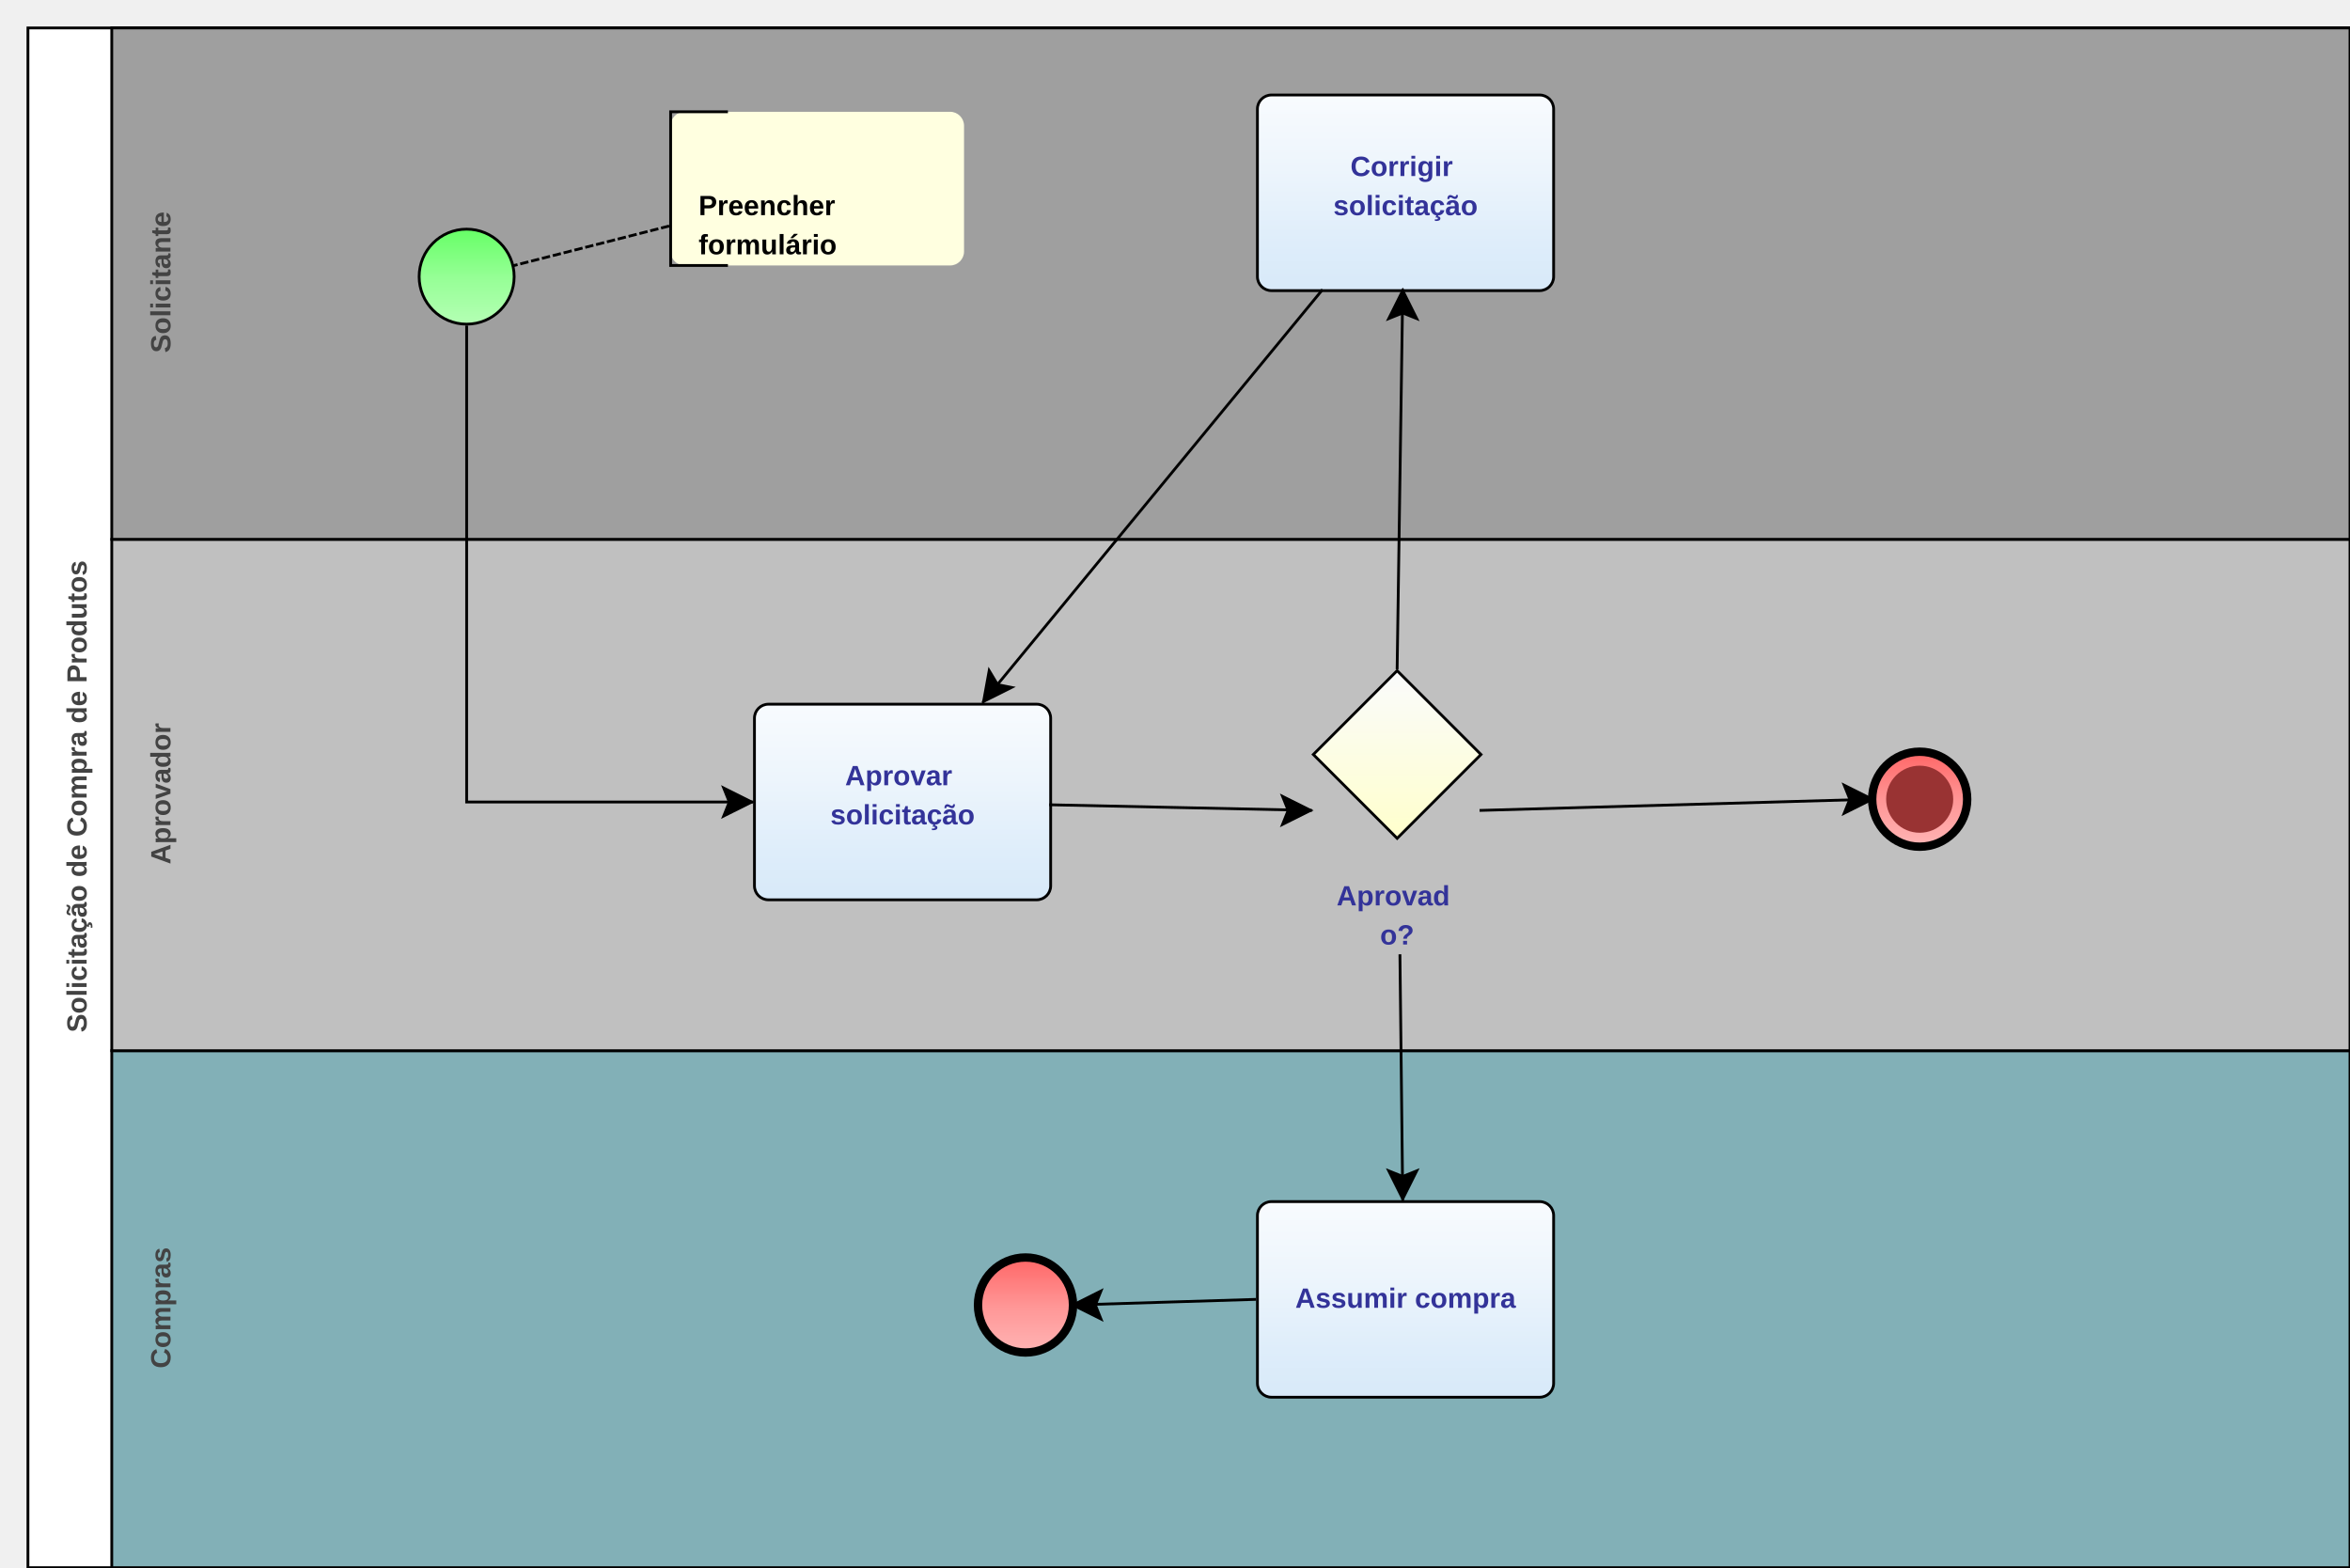
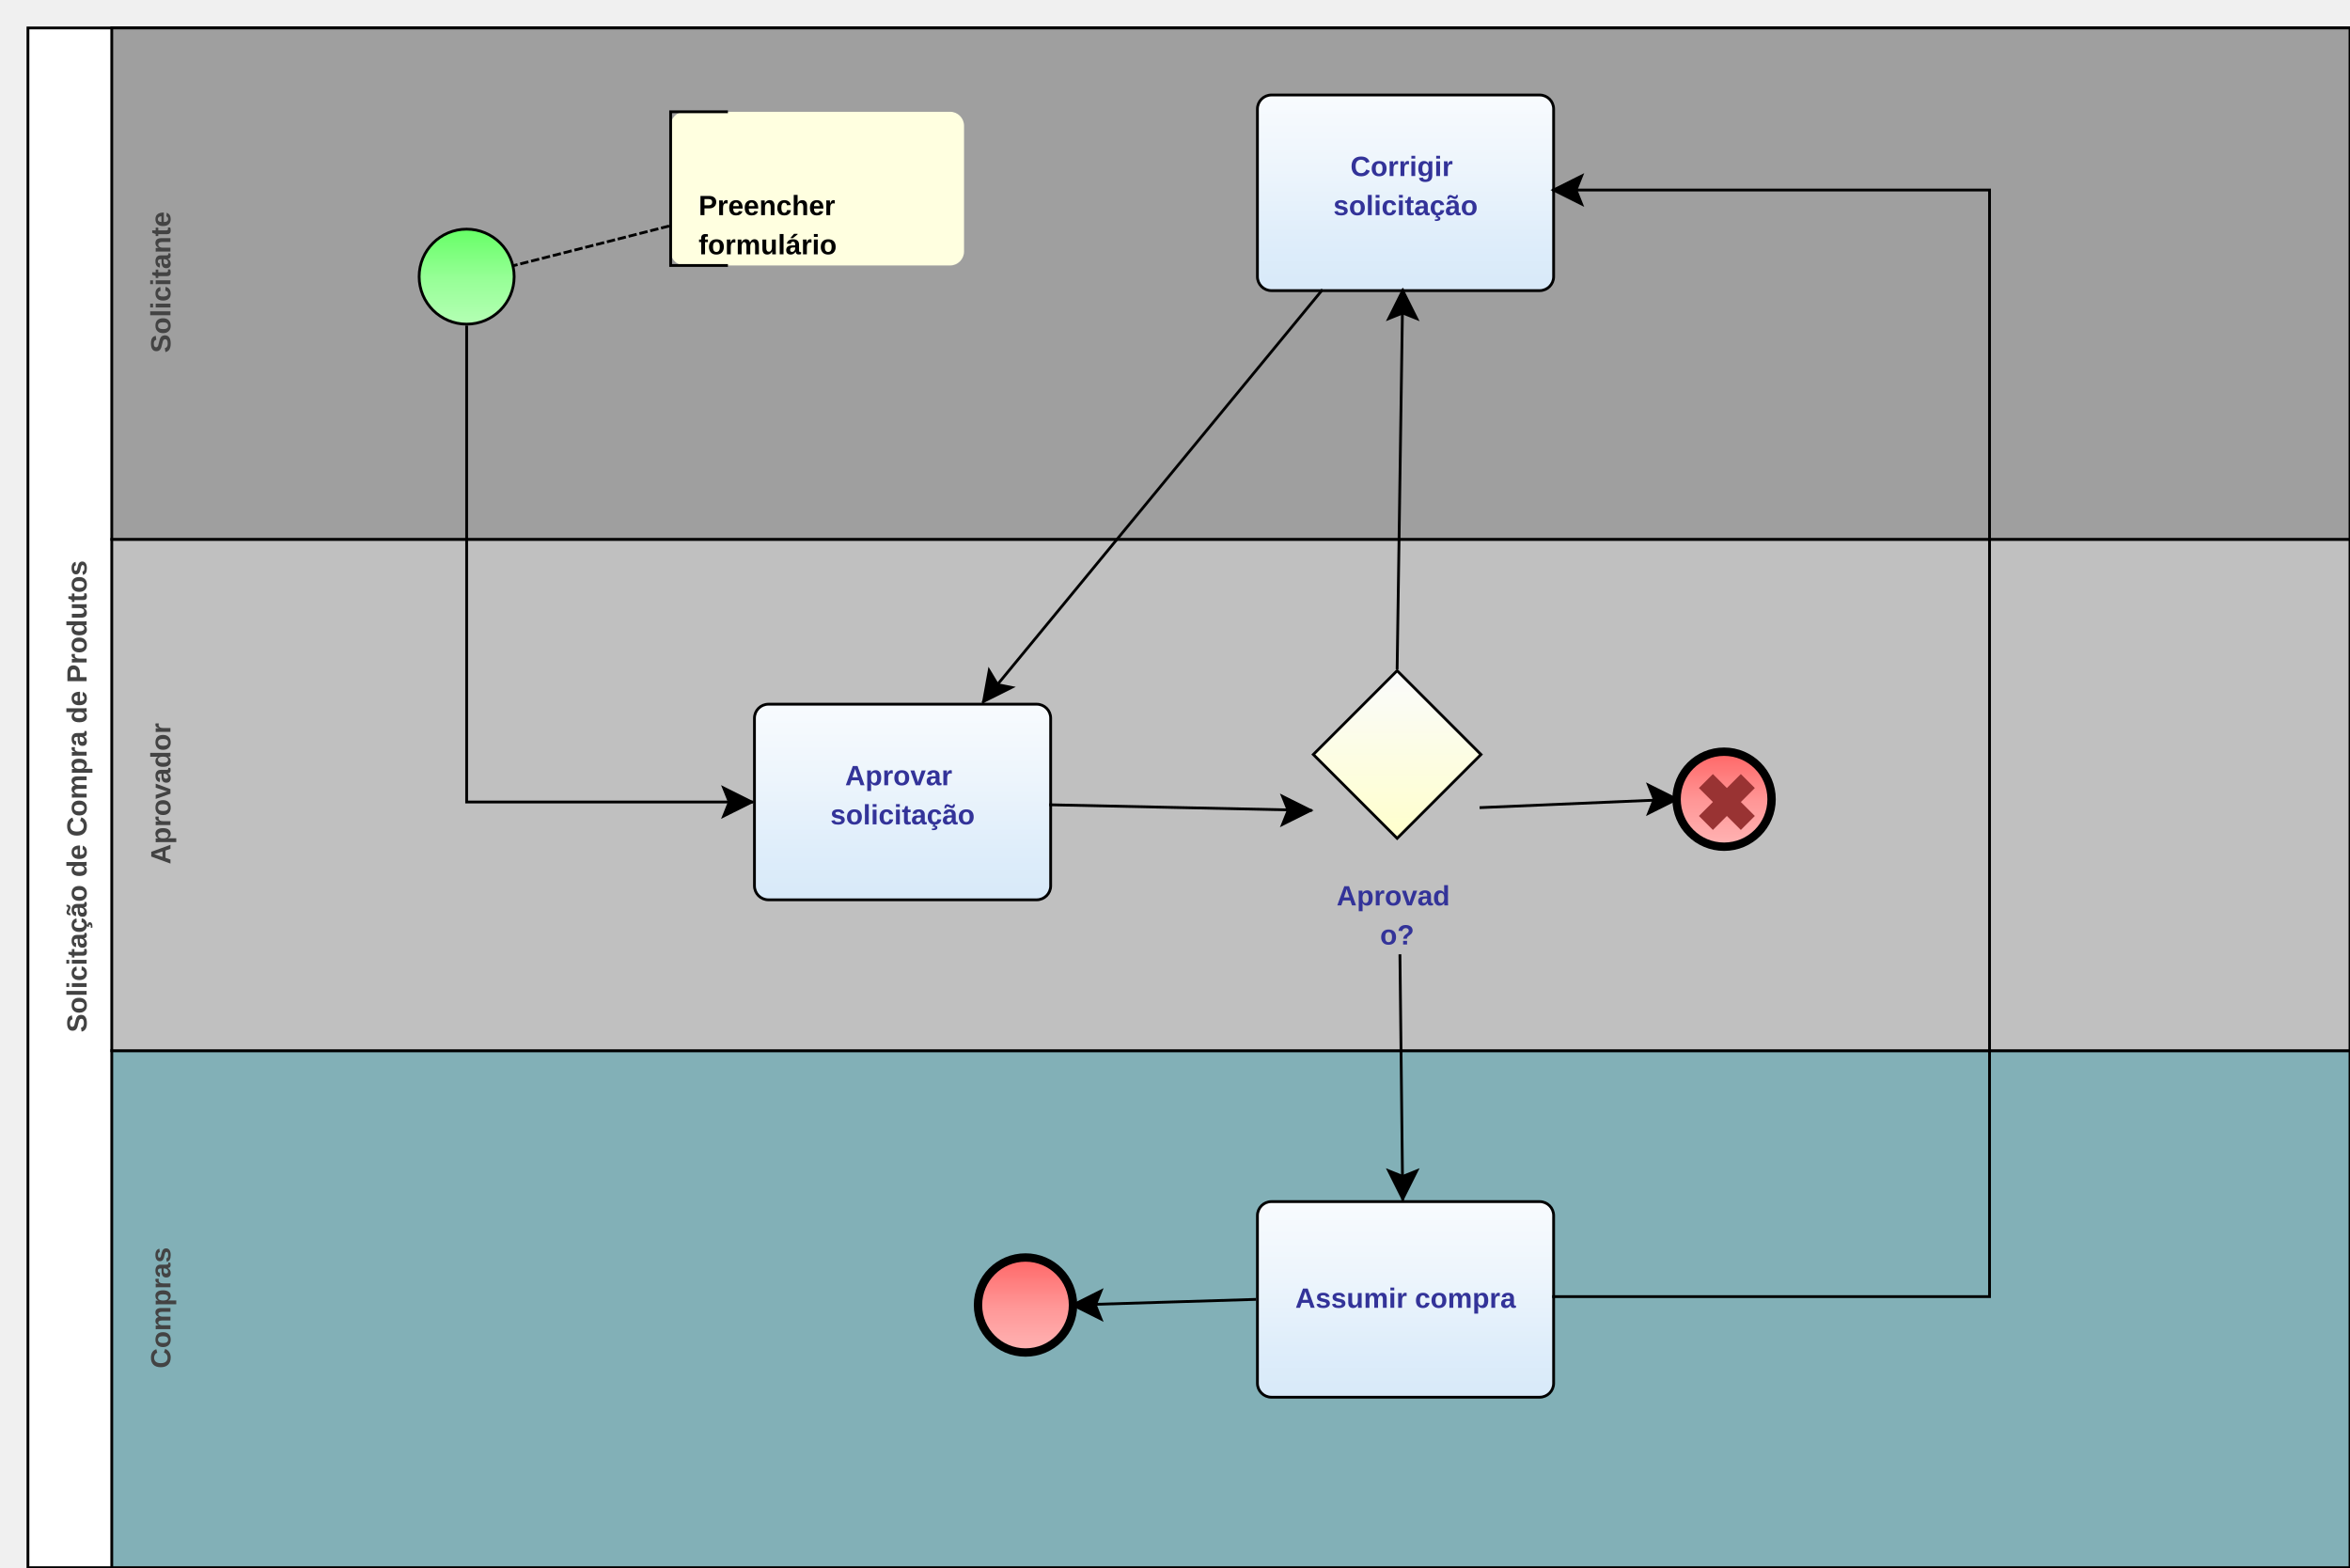
<svg xmlns="http://www.w3.org/2000/svg" xmlns:xlink="http://www.w3.org/1999/xlink" style="stroke-dasharray:none; shape-rendering:auto; font-family:'Arial'; text-rendering:auto; fill-opacity:1; color-interpolation:auto; color-rendering:auto; font-size:12; fill:black; stroke:black; image-rendering:auto; stroke-miterlimit:10; stroke-linecap:square; stroke-linejoin:miter; font-style:normal; stroke-width:1; stroke-dashoffset:0; font-weight:normal; stroke-opacity:1;" contentScriptType="text/ecmascript" preserveAspectRatio="xMidYMid meet" zoomAndPan="magnify" version="1.0" contentStyleType="text/css" xml:xlink="http://www.w3.org/1999/xlink" width="841" height="561">
  <rect x="10" y="10" width="831" height="551" ry="0" rx="0" style="stroke:#000000; fill:#FFFFFF" />
  <rect x="40" y="376" width="801" height="185" ry="0" rx="0" style="stroke:#000000; fill:#82B0B7" />
  <g componentSequence="41">
    <text x="-468" y="47" transform="rotate(270)" text-anchor="middle" style="font-weight:bold;font-size:10px;stroke:none; fill:#434343">
      <tspan dy="14" x="-468">Compras</tspan>
    </text>
  </g>
  <rect x="40" y="193" width="801" height="183" ry="0" rx="0" style="stroke:#000000; fill:#C0C0C0" />
  <g componentSequence="3">
    <text x="-284" y="47" transform="rotate(270)" text-anchor="middle" style="font-weight:bold;font-size:10px;stroke:none; fill:#434343">
      <tspan dy="14" x="-284">Aprovador</tspan>
    </text>
  </g>
  <rect x="40" y="10" width="801" height="183" ry="0" rx="0" style="stroke:#000000; fill:#9F9F9F" />
  <g componentSequence="2">
    <text x="-101" y="47" transform="rotate(270)" text-anchor="middle" style="font-weight:bold;font-size:10px;stroke:none; fill:#434343">
      <tspan dy="14" x="-101">Solicitante</tspan>
    </text>
  </g>
  <g componentSequence="1">
    <text x="-285" y="17" transform="rotate(270)" text-anchor="middle" style="font-weight:bold;font-size:10px;stroke:none; fill:#434343">
      <tspan dy="14" x="-285">Solicitação de Compra de Produtos</tspan>
    </text>
  </g>
  <g sequence="4">
-     <ellipse cx="167" cy="99" rx="17" ry="17" stroke-width="1" style="fill:url(#linearGradient66FF6696FF96B6FFB6_1278551960);" stroke="336633" />
+     <ellipse cx="167" cy="99" rx="17" ry="17" stroke-width="1" style="fill:url(#linearGradient66FF6696FF96B6FFB6_1614636647);" stroke="336633" />
  </g>
  <g sequence="5">
-     <rect x="270" y="252" width="106" height="70" ry="5" rx="5" style="fill:url(#linearGradientF8FBFEEDF5FCDEEDFAD4E7F8E2E5E9_1123205230);" stroke="191970" />
+     <rect x="270" y="252" width="106" height="70" ry="5" rx="5" style="fill:url(#linearGradientF8FBFEEDF5FCDEEDFAD4E7F8E2E5E9_1861911568);" stroke="191970" />
  </g>
  <g componentSequence="5">
    <text x="323" y="267" text-anchor="middle" style="font-weight:bold;font-size:10px;stroke:none; fill:#333399">
      <tspan dy="14" x="323">Aprovar</tspan>
      <tspan dy="14" x="323">solicitação</tspan>
    </text>
  </g>
  <g sequence="9">
-     <polygon points=" 470 270 500 240 530 270 500 300 470 270" style="fill:url(#linearGradientFAFBFCFFFFCC_1187859688);" stroke="000000" />
+     <polygon points=" 470 270 500 240 530 270 500 300 470 270" style="fill:url(#linearGradientFAFBFCFFFFCC_1791298839);" stroke="000000" />
  </g>
  <g componentSequence="9">
    <text x="500" y="310" text-anchor="middle" style="font-weight:bold;font-size:10px;stroke:none; fill:#333399">
      <tspan dy="14" x="500">Aprovad</tspan>
      <tspan dy="14" x="500">o?</tspan>
    </text>
  </g>
  <g sequence="15">
-     <rect x="450" y="34" width="106" height="70" ry="5" rx="5" style="fill:url(#linearGradientF8FBFEEDF5FCDEEDFAD4E7F8E2E5E9_63949397);" stroke="191970" />
+     <rect x="450" y="34" width="106" height="70" ry="5" rx="5" style="fill:url(#linearGradientF8FBFEEDF5FCDEEDFAD4E7F8E2E5E9_801607211);" stroke="191970" />
  </g>
  <g componentSequence="15">
    <text x="503" y="49" text-anchor="middle" style="font-weight:bold;font-size:10px;stroke:none; fill:#333399">
      <tspan dy="14" x="503">Corrigir</tspan>
      <tspan dy="14" x="503">solicitação</tspan>
    </text>
  </g>
  <rect x="240" y="40" width="105" height="55" ry="5" rx="5" style="stroke:none; fill:#FFFFE0" />
  <g componentSequence="36">
    <text x="250" y="63" text-anchor="left" style="font-weight:bold;font-size:10px;stroke:none; fill:#000000">
      <tspan dy="14" x="250">Preencher</tspan>
      <tspan dy="14" x="250">formulário</tspan>
    </text>
  </g>
  <path style="fill:none; stroke-width:1; stroke:#000000;" d="M260.0 40.0 L240.0 40.0 L240.0 95.0 L260.0 95.0" />
-   <g sequence="40">
-     <ellipse cx="687" cy="286" rx="17" ry="17" stroke-width="3" style="fill:url(#linearGradientFF6666FF9696FFB6B6_1721967699);" stroke="993333" />
-   </g>
-   <g sequence="40">
-     <ellipse cx="687" cy="286" rx="12" ry="12" stroke-width="0.5" style="stroke:none; fill:#993333" />
-   </g>
  <g sequence="42">
-     <rect x="450" y="430" width="106" height="70" ry="5" rx="5" style="fill:url(#linearGradientF8FBFEEDF5FCDEEDFAD4E7F8E2E5E9_847669593);" stroke="191970" />
+     <rect x="450" y="430" width="106" height="70" ry="5" rx="5" style="fill:url(#linearGradientF8FBFEEDF5FCDEEDFAD4E7F8E2E5E9_616750058);" stroke="191970" />
  </g>
  <g componentSequence="42">
    <text x="503" y="454" text-anchor="middle" style="font-weight:bold;font-size:10px;stroke:none; fill:#333399">
      <tspan dy="14" x="503">Assumir compra</tspan>
    </text>
  </g>
  <g sequence="44">
-     <ellipse cx="367" cy="467" rx="17" ry="17" stroke-width="3" style="fill:url(#linearGradientFF6666FF9696FFB6B6_503372269);" stroke="993333" />
+     <ellipse cx="367" cy="467" rx="17" ry="17" stroke-width="3" style="fill:url(#linearGradientFF6666FF9696FFB6B6_513933670);" stroke="993333" />
+   </g>
+   <g sequence="47">
+     <ellipse cx="617" cy="286" rx="17" ry="17" stroke-width="3" style="fill:url(#linearGradientFF6666FF9696FFB6B6_1548552720);" stroke="993333" />
+   </g>
+   <g sequence="47">
+     <polygon points=" 608 282 613 277 618 282 623 277 628 282 623 287 628 292 623 297 618 292 613 297 608 292 613 287" style="stroke:none; fill:#993333" />
  </g>
  <g componentSequence="6">
    <text x="177" y="253" style="font-size:10px;font-weight:none;stroke:none; fill:#333399" text-anchor="left" />
  </g>
  <g componentSequence="10">
    <text x="433" y="289" style="font-size:10px;font-weight:none;stroke:none; fill:#333399" text-anchor="left" />
  </g>
  <g componentSequence="14">
-     <text x="610" y="288" style="font-size:10px;font-weight:none;stroke:none; fill:#333399" text-anchor="left" />
+     <text x="575" y="288" style="font-size:10px;font-weight:none;stroke:none; fill:#333399" text-anchor="left" />
  </g>
  <g componentSequence="16">
    <text x="511" y="172" style="font-size:10px;font-weight:none;stroke:none; fill:#333399" text-anchor="left" />
  </g>
  <g componentSequence="17">
    <text x="423" y="178" style="font-size:10px;font-weight:none;stroke:none; fill:#333399" text-anchor="left" />
  </g>
  <g componentSequence="37">
    <text x="222" y="88" style="font-size:10px;font-weight:none;stroke:none; fill:#333399" text-anchor="left" />
  </g>
  <g componentSequence="43">
    <text x="512" y="386" style="font-size:10px;font-weight:none;stroke:none; fill:#333399" text-anchor="left" />
  </g>
  <g componentSequence="45">
    <text x="427" y="466" style="font-size:10px;font-weight:none;stroke:none; fill:#333399" text-anchor="left" />
  </g>
+   <g componentSequence="46">
+     <text x="722" y="266" style="font-size:10px;font-weight:none;stroke:none; fill:#333399" text-anchor="left" />
+   </g>
  <path style="fill:none; stroke:#000000;stroke-width:1" d="M167.0 117.0 L167.0 235.0 L167.0 287.0 L269.0 287.0" />
  <polygon style="fill:#000000; stroke:#000000;" points=" 259 282 269 287 259 292 261 287" />
  <path style="fill:none; stroke:#000000;stroke-dasharray:2" d="M239.0 81.0 L184.0 95.0" />
  <path style="fill:none; stroke:#000000;stroke-width:1" d="M376.0 288.0 L469.0 290.0" />
  <polygon style="fill:#000000; stroke:#000000;" points=" 459 285 469 290 459 295 461 290" />
  <path style="fill:none; stroke:#000000;stroke-width:1" d="M473.0 104.0 L352.0 251.0" />
  <polygon style="fill:#000000; stroke:#000000;" points=" 362 246 352 251 354 240 357 245" />
-   <path style="fill:none; stroke:#000000;stroke-width:1" d="M530.0 290.0 L670.0 286.0" />
-   <polygon style="fill:#000000; stroke:#000000;" points=" 660 281 670 286 660 291 662 286" />
+   <path style="fill:none; stroke:#000000;stroke-width:1" d="M530.0 289.0 L600.0 286.0" />
+   <polygon style="fill:#000000; stroke:#000000;" points=" 590 281 600 286 590 291 592 286" />
  <path style="fill:none; stroke:#000000;stroke-width:1" d="M500.0 239.0 L502.0 104.0" />
  <polygon style="fill:#000000; stroke:#000000;" points=" 497 114 502 104 507 114 502 112" />
  <path style="fill:none; stroke:#000000;stroke-width:1" d="M501.0 342.0 L502.0 429.0" />
  <polygon style="fill:#000000; stroke:#000000;" points=" 507 419 502 429 497 419 502 421" />
+   <path style="fill:none; stroke:#000000;stroke-width:1" d="M556.0 464.0 L712.0 464.0 L712.0 253.0 L712.0 68.0 L556.0 68.0" />
+   <polygon style="fill:#000000; stroke:#000000;" points=" 566 73 556 68 566 63 564 68" />
  <path style="fill:none; stroke:#000000;stroke-width:1" d="M449.0 465.0 L384.0 467.0" />
  <polygon style="fill:#000000; stroke:#000000;" points=" 394 472 384 467 394 462 392 467" />
  <defs>
-     <linearGradient xlink:href="#linearGradient66FF6696FF96B6FFB6" id="linearGradient66FF6696FF96B6FFB6_1278551960" x1="0" y1="82.0" x2="0" y2="117.0" gradientUnits="userSpaceOnUse" xlink:type="simple" xlink:actuate="onLoad" xlink:show="other" />
+     <linearGradient xlink:href="#linearGradient66FF6696FF96B6FFB6" id="linearGradient66FF6696FF96B6FFB6_1614636647" x1="0" y1="82.0" x2="0" y2="117.0" gradientUnits="userSpaceOnUse" xlink:type="simple" xlink:actuate="onLoad" xlink:show="other" />
    <linearGradient id="linearGradient66FF6696FF96B6FFB6">
      <stop style="stop-color:#66FF66;stop-opacity:1;" offset="0.0" id="stop66FF66" />
      <stop style="stop-color:#96FF96;stop-opacity:1;" offset="0.5" id="stop96FF96" />
      <stop style="stop-color:#B6FFB6;stop-opacity:1;" offset="1.0" id="stopB6FFB6" />
    </linearGradient>
-     <linearGradient xlink:href="#linearGradientF8FBFEEDF5FCDEEDFAD4E7F8E2E5E9" id="linearGradientF8FBFEEDF5FCDEEDFAD4E7F8E2E5E9_1123205230" x1="0" y1="252.0" x2="0" y2="358.0" gradientUnits="userSpaceOnUse" xlink:type="simple" xlink:actuate="onLoad" xlink:show="other" />
+     <linearGradient xlink:href="#linearGradientF8FBFEEDF5FCDEEDFAD4E7F8E2E5E9" id="linearGradientF8FBFEEDF5FCDEEDFAD4E7F8E2E5E9_1861911568" x1="0" y1="252.0" x2="0" y2="358.0" gradientUnits="userSpaceOnUse" xlink:type="simple" xlink:actuate="onLoad" xlink:show="other" />
    <linearGradient id="linearGradientF8FBFEEDF5FCDEEDFAD4E7F8E2E5E9">
      <stop style="stop-color:#F8FBFE;stop-opacity:1;" offset="0.0" id="stopF8FBFE" />
      <stop style="stop-color:#EDF5FC;stop-opacity:1;" offset="0.25" id="stopEDF5FC" />
      <stop style="stop-color:#DEEDFA;stop-opacity:1;" offset="0.5" id="stopDEEDFA" />
      <stop style="stop-color:#D4E7F8;stop-opacity:1;" offset="0.75" id="stopD4E7F8" />
      <stop style="stop-color:#E2E5E9;stop-opacity:1;" offset="1.0" id="stopE2E5E9" />
    </linearGradient>
-     <linearGradient xlink:href="#linearGradientFAFBFCFFFFCC" id="linearGradientFAFBFCFFFFCC_1187859688" x1="0" y1="240.0" x2="0" y2="300.0" gradientUnits="userSpaceOnUse" xlink:type="simple" xlink:actuate="onLoad" xlink:show="other" />
+     <linearGradient xlink:href="#linearGradientFAFBFCFFFFCC" id="linearGradientFAFBFCFFFFCC_1791298839" x1="0" y1="240.0" x2="0" y2="300.0" gradientUnits="userSpaceOnUse" xlink:type="simple" xlink:actuate="onLoad" xlink:show="other" />
    <linearGradient id="linearGradientFAFBFCFFFFCC">
      <stop style="stop-color:#FAFBFC;stop-opacity:1;" offset="0.0" id="stopFAFBFC" />
      <stop style="stop-color:#FFFFCC;stop-opacity:1;" offset="1.0" id="stopFFFFCC" />
    </linearGradient>
-     <linearGradient xlink:href="#linearGradientF8FBFEEDF5FCDEEDFAD4E7F8E2E5E9" id="linearGradientF8FBFEEDF5FCDEEDFAD4E7F8E2E5E9_63949397" x1="0" y1="34.0" x2="0" y2="140.0" gradientUnits="userSpaceOnUse" xlink:type="simple" xlink:actuate="onLoad" xlink:show="other" />
-     <linearGradient xlink:href="#linearGradientFF6666FF9696FFB6B6" id="linearGradientFF6666FF9696FFB6B6_1721967699" x1="0" y1="269.0" x2="0" y2="304.0" gradientUnits="userSpaceOnUse" xlink:type="simple" xlink:actuate="onLoad" xlink:show="other" />
+     <linearGradient xlink:href="#linearGradientF8FBFEEDF5FCDEEDFAD4E7F8E2E5E9" id="linearGradientF8FBFEEDF5FCDEEDFAD4E7F8E2E5E9_801607211" x1="0" y1="34.0" x2="0" y2="140.0" gradientUnits="userSpaceOnUse" xlink:type="simple" xlink:actuate="onLoad" xlink:show="other" />
+     <linearGradient xlink:href="#linearGradientF8FBFEEDF5FCDEEDFAD4E7F8E2E5E9" id="linearGradientF8FBFEEDF5FCDEEDFAD4E7F8E2E5E9_616750058" x1="0" y1="430.0" x2="0" y2="536.0" gradientUnits="userSpaceOnUse" xlink:type="simple" xlink:actuate="onLoad" xlink:show="other" />
+     <linearGradient xlink:href="#linearGradientFF6666FF9696FFB6B6" id="linearGradientFF6666FF9696FFB6B6_513933670" x1="0" y1="450.0" x2="0" y2="485.0" gradientUnits="userSpaceOnUse" xlink:type="simple" xlink:actuate="onLoad" xlink:show="other" />
    <linearGradient id="linearGradientFF6666FF9696FFB6B6">
      <stop style="stop-color:#FF6666;stop-opacity:1;" offset="0.0" id="stopFF6666" />
      <stop style="stop-color:#FF9696;stop-opacity:1;" offset="0.5" id="stopFF9696" />
      <stop style="stop-color:#FFB6B6;stop-opacity:1;" offset="1.0" id="stopFFB6B6" />
    </linearGradient>
-     <linearGradient xlink:href="#linearGradientF8FBFEEDF5FCDEEDFAD4E7F8E2E5E9" id="linearGradientF8FBFEEDF5FCDEEDFAD4E7F8E2E5E9_847669593" x1="0" y1="430.0" x2="0" y2="536.0" gradientUnits="userSpaceOnUse" xlink:type="simple" xlink:actuate="onLoad" xlink:show="other" />
-     <linearGradient xlink:href="#linearGradientFF6666FF9696FFB6B6" id="linearGradientFF6666FF9696FFB6B6_503372269" x1="0" y1="450.0" x2="0" y2="485.0" gradientUnits="userSpaceOnUse" xlink:type="simple" xlink:actuate="onLoad" xlink:show="other" />
+     <linearGradient xlink:href="#linearGradientFF6666FF9696FFB6B6" id="linearGradientFF6666FF9696FFB6B6_1548552720" x1="0" y1="269.0" x2="0" y2="304.0" gradientUnits="userSpaceOnUse" xlink:type="simple" xlink:actuate="onLoad" xlink:show="other" />
  </defs>
</svg>
